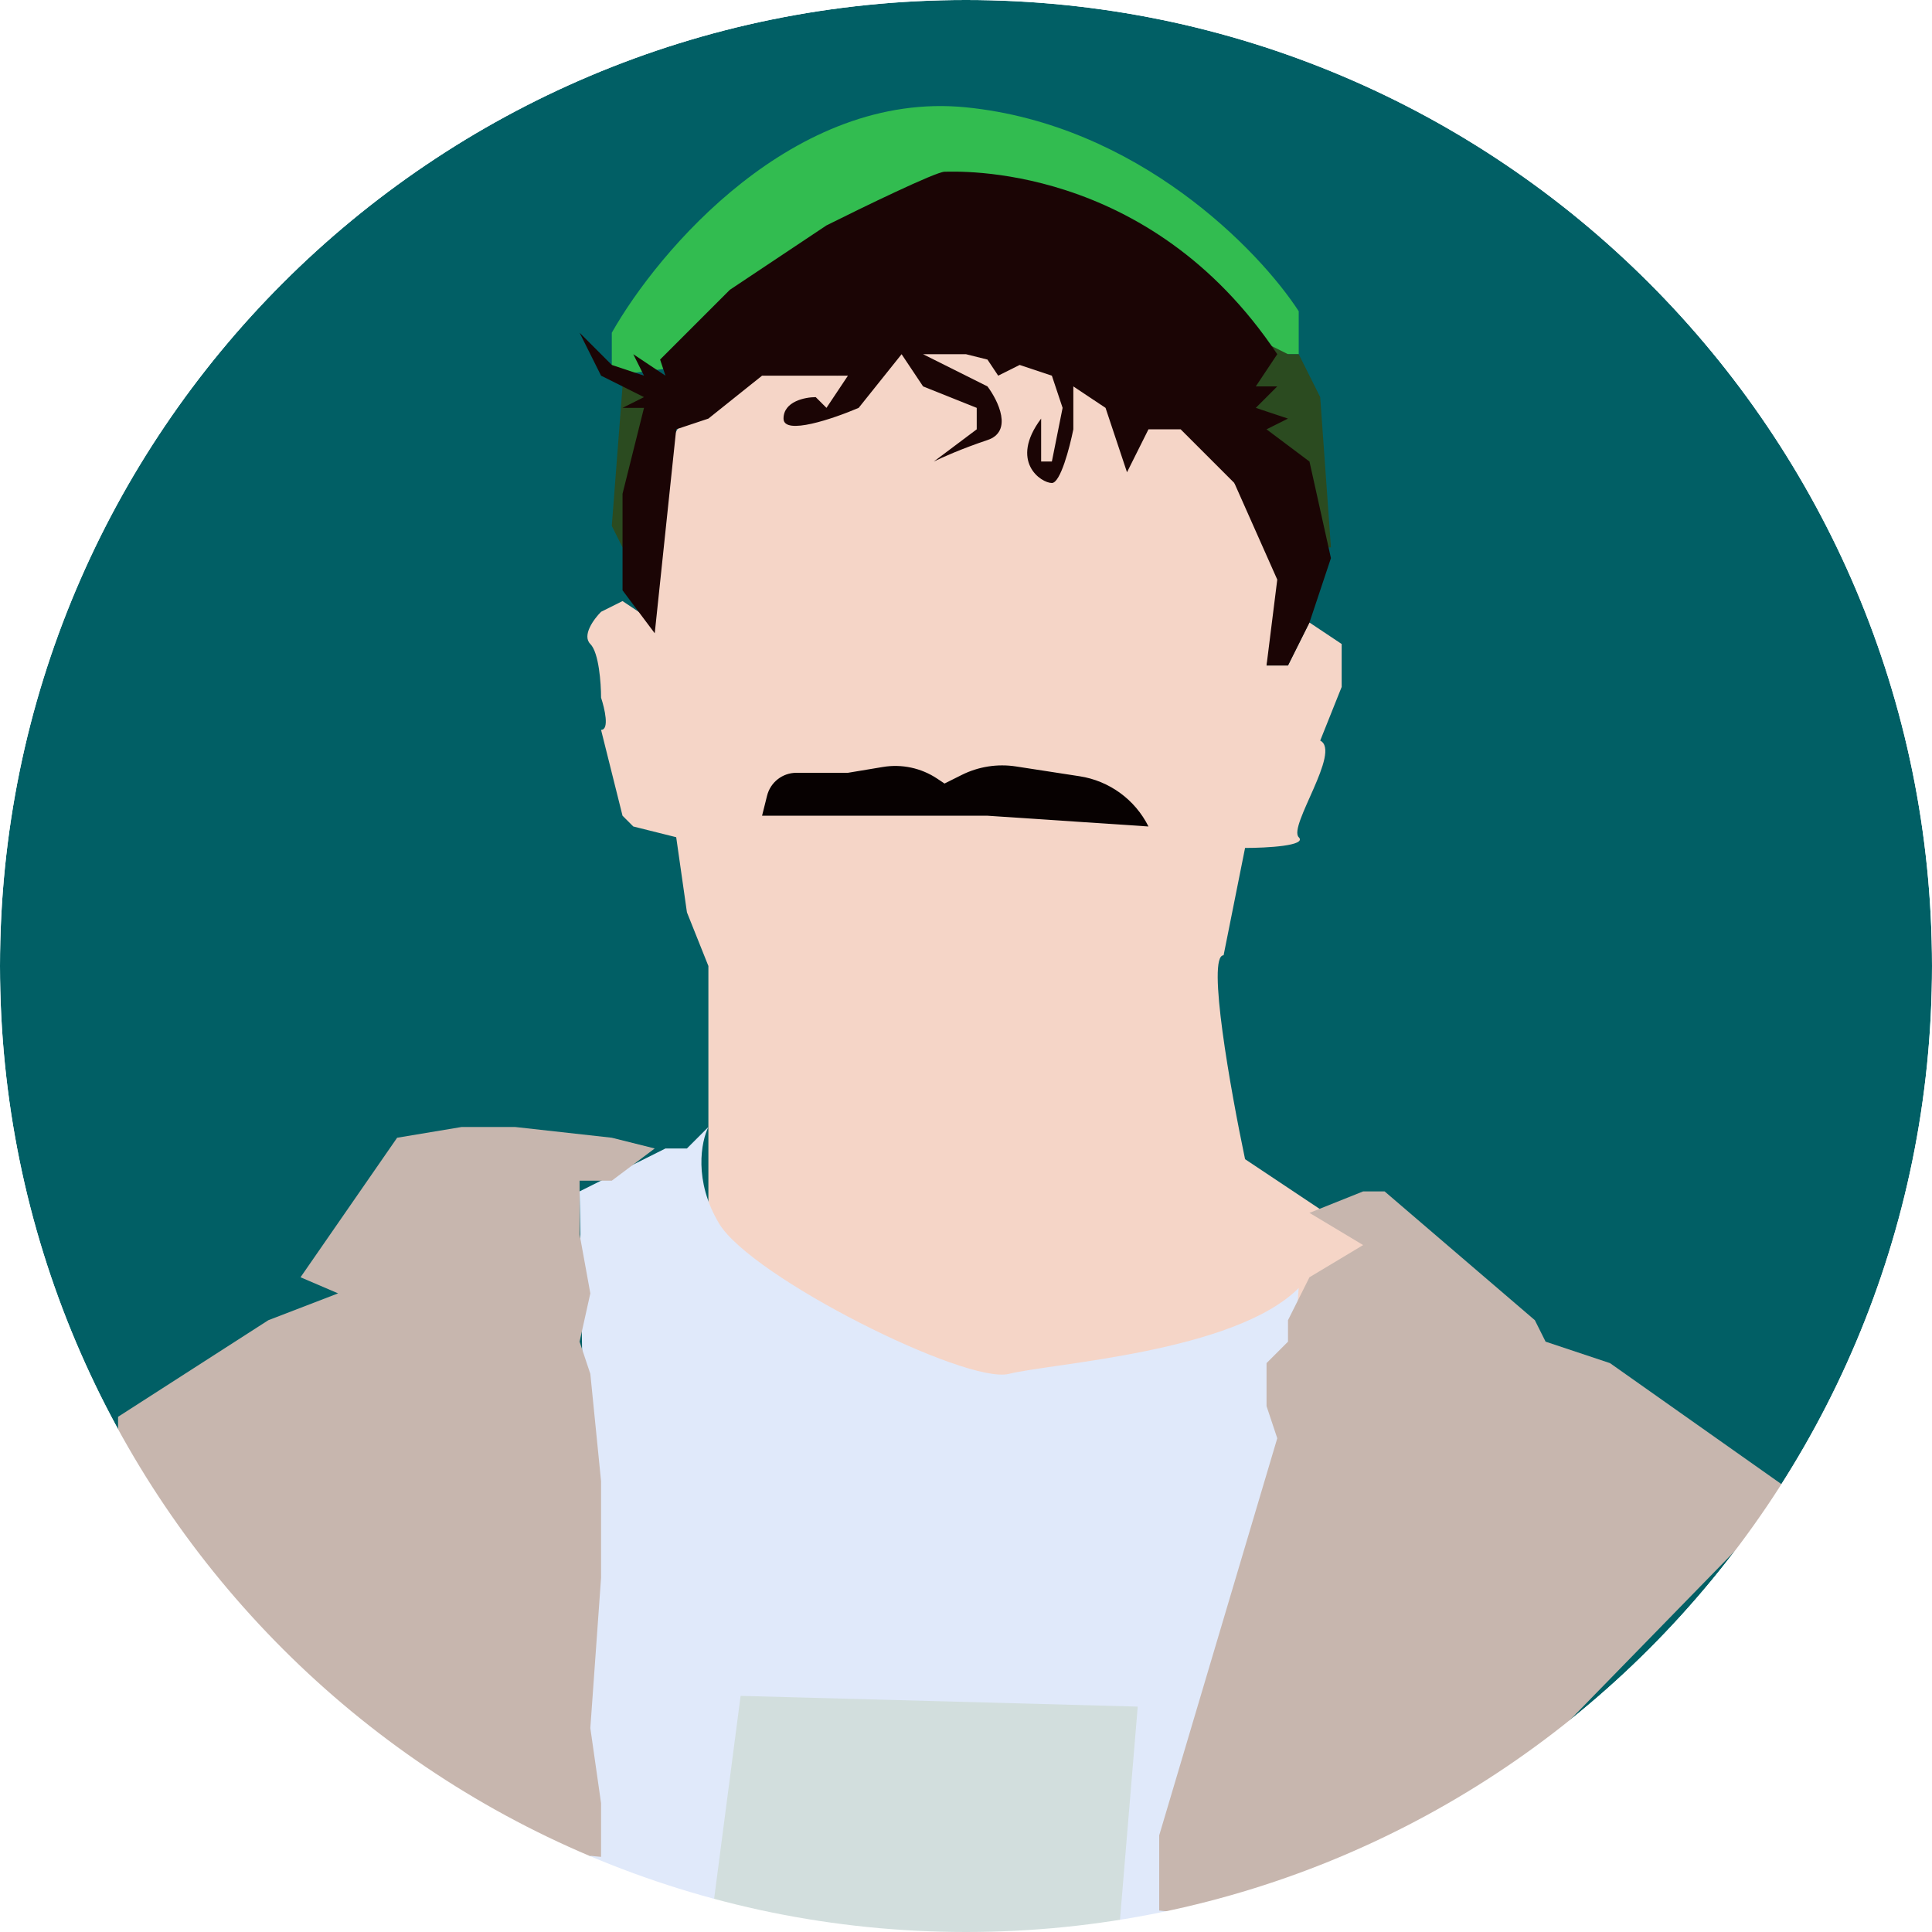
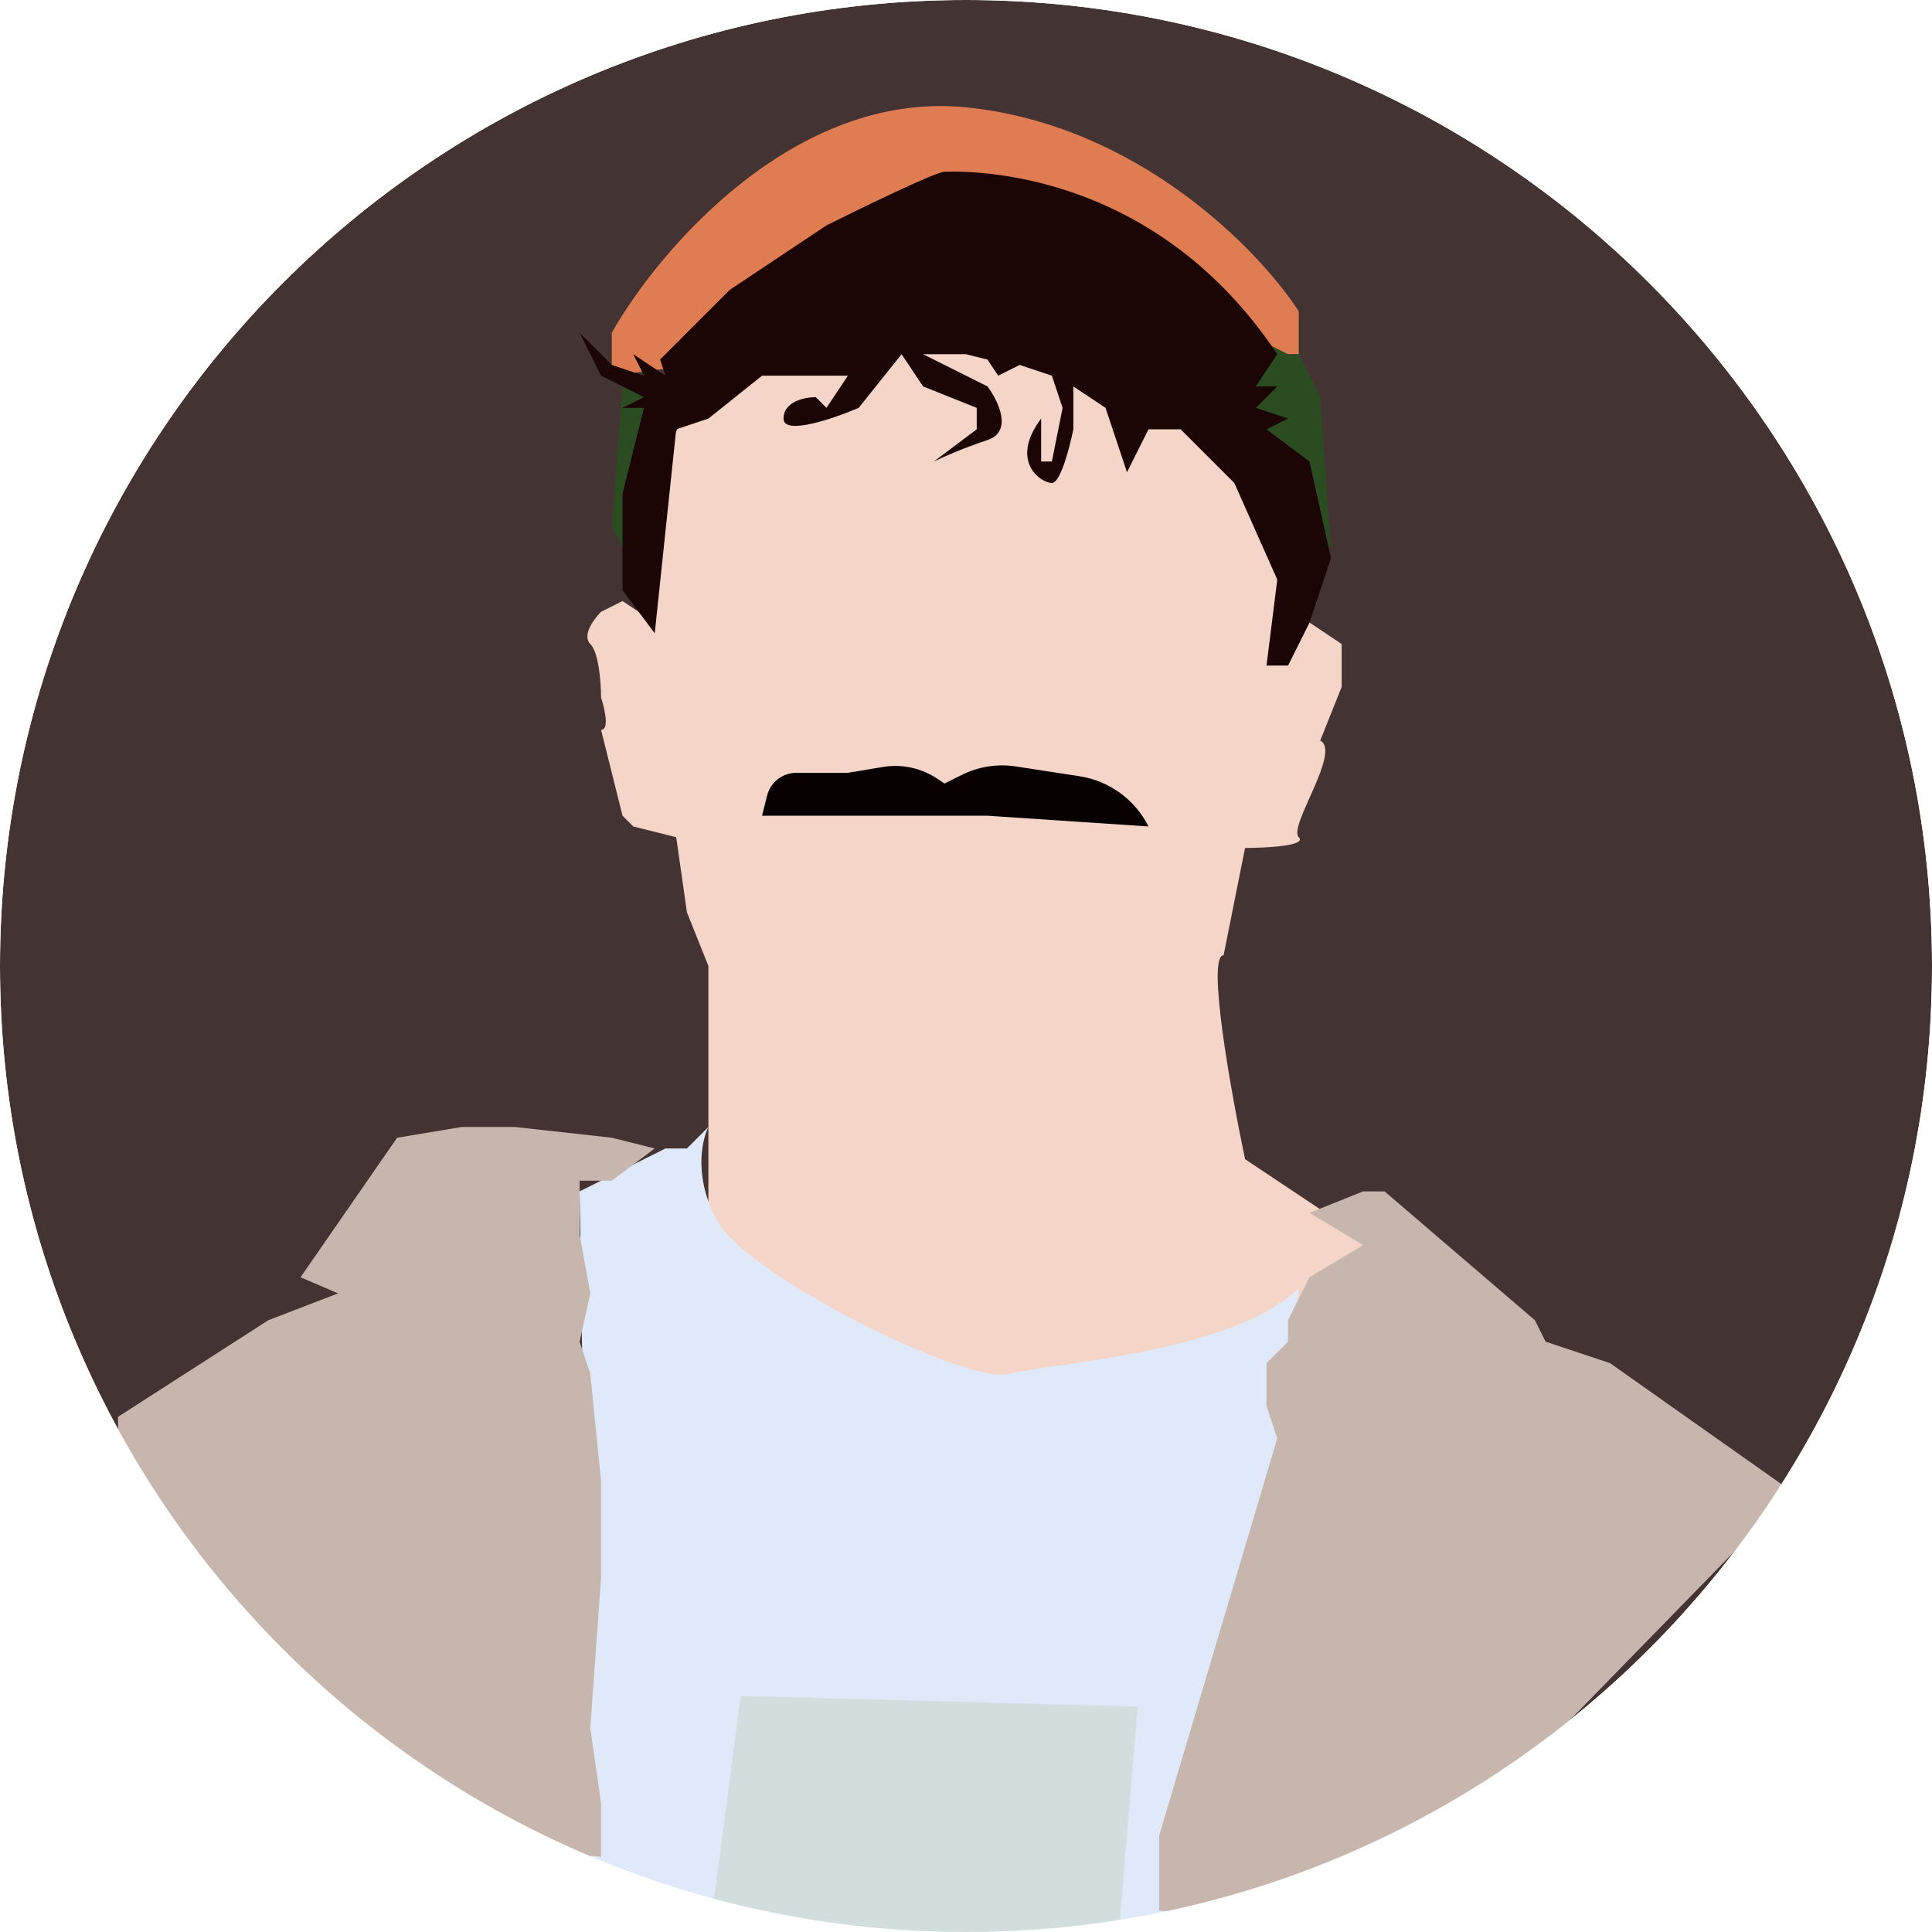
<svg xmlns="http://www.w3.org/2000/svg" width="128" height="128" viewBox="0 0 128 128" fill="none">
  <mask id="mask0_8_9" style="mask-type:alpha" maskUnits="userSpaceOnUse" x="0" y="0" width="128" height="128">
    <circle cx="64" cy="64" r="64" fill="#DBDBDB" />
  </mask>
  <g mask="url(#mask0_8_9)">
-     <circle cx="64" cy="64" r="64" fill="#015F65" />
+     <circle cx="64" cy="64" r="64" fill="#443333" />
    <path d="M46.933 85.333V74.667V64L45.511 60.444L44.8 55.467L41.956 54.756L41.244 54.044L40.533 51.2L39.822 48.356C40.391 48.356 40.059 46.933 39.822 46.222C39.822 45.274 39.68 43.236 39.111 42.667C38.542 42.098 39.348 41.007 39.822 40.533L41.244 39.822L43.378 41.244V34.844V31.289L44.089 29.867L47.644 23.467L55.467 24.889L60.444 19.911L69.689 24.178L76.089 27.022L81.778 29.156V32L83.911 34.844L85.333 38.4L83.911 44.089H85.333L86.755 41.244L88.889 42.667V45.511L87.467 49.067C88.889 49.778 85.333 54.756 86.044 55.467C86.613 56.036 83.911 56.178 82.489 56.178L81.067 63.289C79.929 63.289 81.541 72.296 82.489 76.8L91.022 82.489L90.311 91.022C76.326 92.207 48.213 94.578 47.644 94.578C47.075 94.578 46.933 88.415 46.933 85.333Z" fill="#F5D5C7" />
    <path d="M40.533 34.844L41.244 36.267L42.667 30.578L44.089 24.889L41.244 25.6L40.533 34.844Z" fill="#2B4B20" />
-     <path d="M40.533 22.044V23.467V24.178V24.889L62.578 22.044L84.622 23.467H86.044V20.622C83.437 16.593 75.378 8.249 64 7.111C52.622 5.973 43.615 16.593 40.533 22.044Z" fill="#32BC50" />
+     <path d="M40.533 22.044V23.467V24.178V24.889L62.578 22.044L84.622 23.467H86.044V20.622C83.437 16.593 75.378 8.249 64 7.111C52.622 5.973 43.615 16.593 40.533 22.044Z" fill="#E07C52" />
    <path d="M87.467 26.311L86.044 23.467H85.333L83.911 22.756L81.778 27.022L84.622 36.267H88.178L87.467 26.311Z" fill="#2B4B20" />
    <path d="M41.245 32.711V39.111L43.378 41.956L44.8 28.444L46.933 27.733L50.489 24.889H56.178L54.756 27.022L54.044 26.311C53.333 26.311 51.911 26.596 51.911 27.733C51.911 28.871 55.23 27.733 56.889 27.022L59.733 23.467L61.156 25.6L64.711 27.022V28.444L61.867 30.578C62.341 30.341 63.716 29.724 65.422 29.155C67.129 28.587 66.133 26.548 65.422 25.6L61.156 23.467H64L65.422 23.822L66.133 24.889L67.556 24.178L69.689 24.889L70.4 27.022L69.689 30.578H68.978V27.733C66.844 30.578 68.978 32 69.689 32C70.258 32 70.874 29.63 71.111 28.444V25.6L73.245 27.022L74.667 31.289L76.089 28.444H78.222L80.356 30.578L81.778 32L84.622 38.4L83.911 44.089H85.333L86.756 41.244L88.178 36.978L86.756 30.578L83.911 28.444L85.333 27.733L83.2 27.022L84.622 25.6H83.2L84.622 23.467C76.089 10.667 63.289 11.378 62.578 11.378C62.009 11.378 57.126 13.748 54.756 14.933L48.356 19.2L46.222 21.333L43.733 23.822L44.089 24.889L41.956 23.467L42.667 24.889L40.533 24.178L38.4 22.044L39.822 24.889L42.667 26.311L41.245 27.022H42.667L41.245 32.711Z" fill="#1B0505" />
    <path d="M45.511 76.089H44.089L38.4 78.933L39.111 124.444L60.444 132.267L82.489 128.711L86.044 85.333C81.778 89.6 69.689 90.311 66.844 91.022C64 91.733 49.778 84.622 47.645 81.067C45.938 78.222 46.459 75.615 46.933 74.667L45.511 76.089Z" fill="#E0E9FA" />
    <path d="M17.778 87.467L7.822 93.867V100.267C13.037 107.378 23.609 121.6 24.178 121.6C24.747 121.6 34.844 122.548 39.822 123.022V119.467L39.111 114.489L39.822 104.533V98.133L39.111 91.022L38.4 88.889L39.111 85.689L38.4 81.778V78.222H40.533L43.378 76.089L40.533 75.378L34.133 74.667H30.578L26.311 75.378L19.911 84.622L22.4 85.689L17.778 87.467Z" fill="#C7B6AE" />
    <path d="M76.8 121.6V126.578L90.311 128L118.756 98.844L106.667 90.311L102.4 88.889L101.689 87.467L91.733 78.933H90.311L86.755 80.356L90.311 82.489L86.755 84.622L85.333 87.467V88.889L83.911 90.311V93.156L84.622 95.289L76.8 121.6Z" fill="#C7B6AE" />
    <path d="M73.956 130.133L46.933 128.711L49.067 112.356L75.378 113.067L73.956 130.133Z" fill="#D2DEDD" />
    <path d="M59.733 54.044H50.489L50.821 52.715C51.044 51.825 51.844 51.2 52.762 51.2H56.178L58.494 50.814C59.747 50.605 61.033 50.881 62.09 51.586L62.578 51.911L63.714 51.343C64.825 50.787 66.082 50.59 67.31 50.779L71.523 51.428C73.495 51.731 75.197 52.971 76.089 54.756L65.422 54.044H59.733Z" fill="#070101" />
  </g>
</svg>
